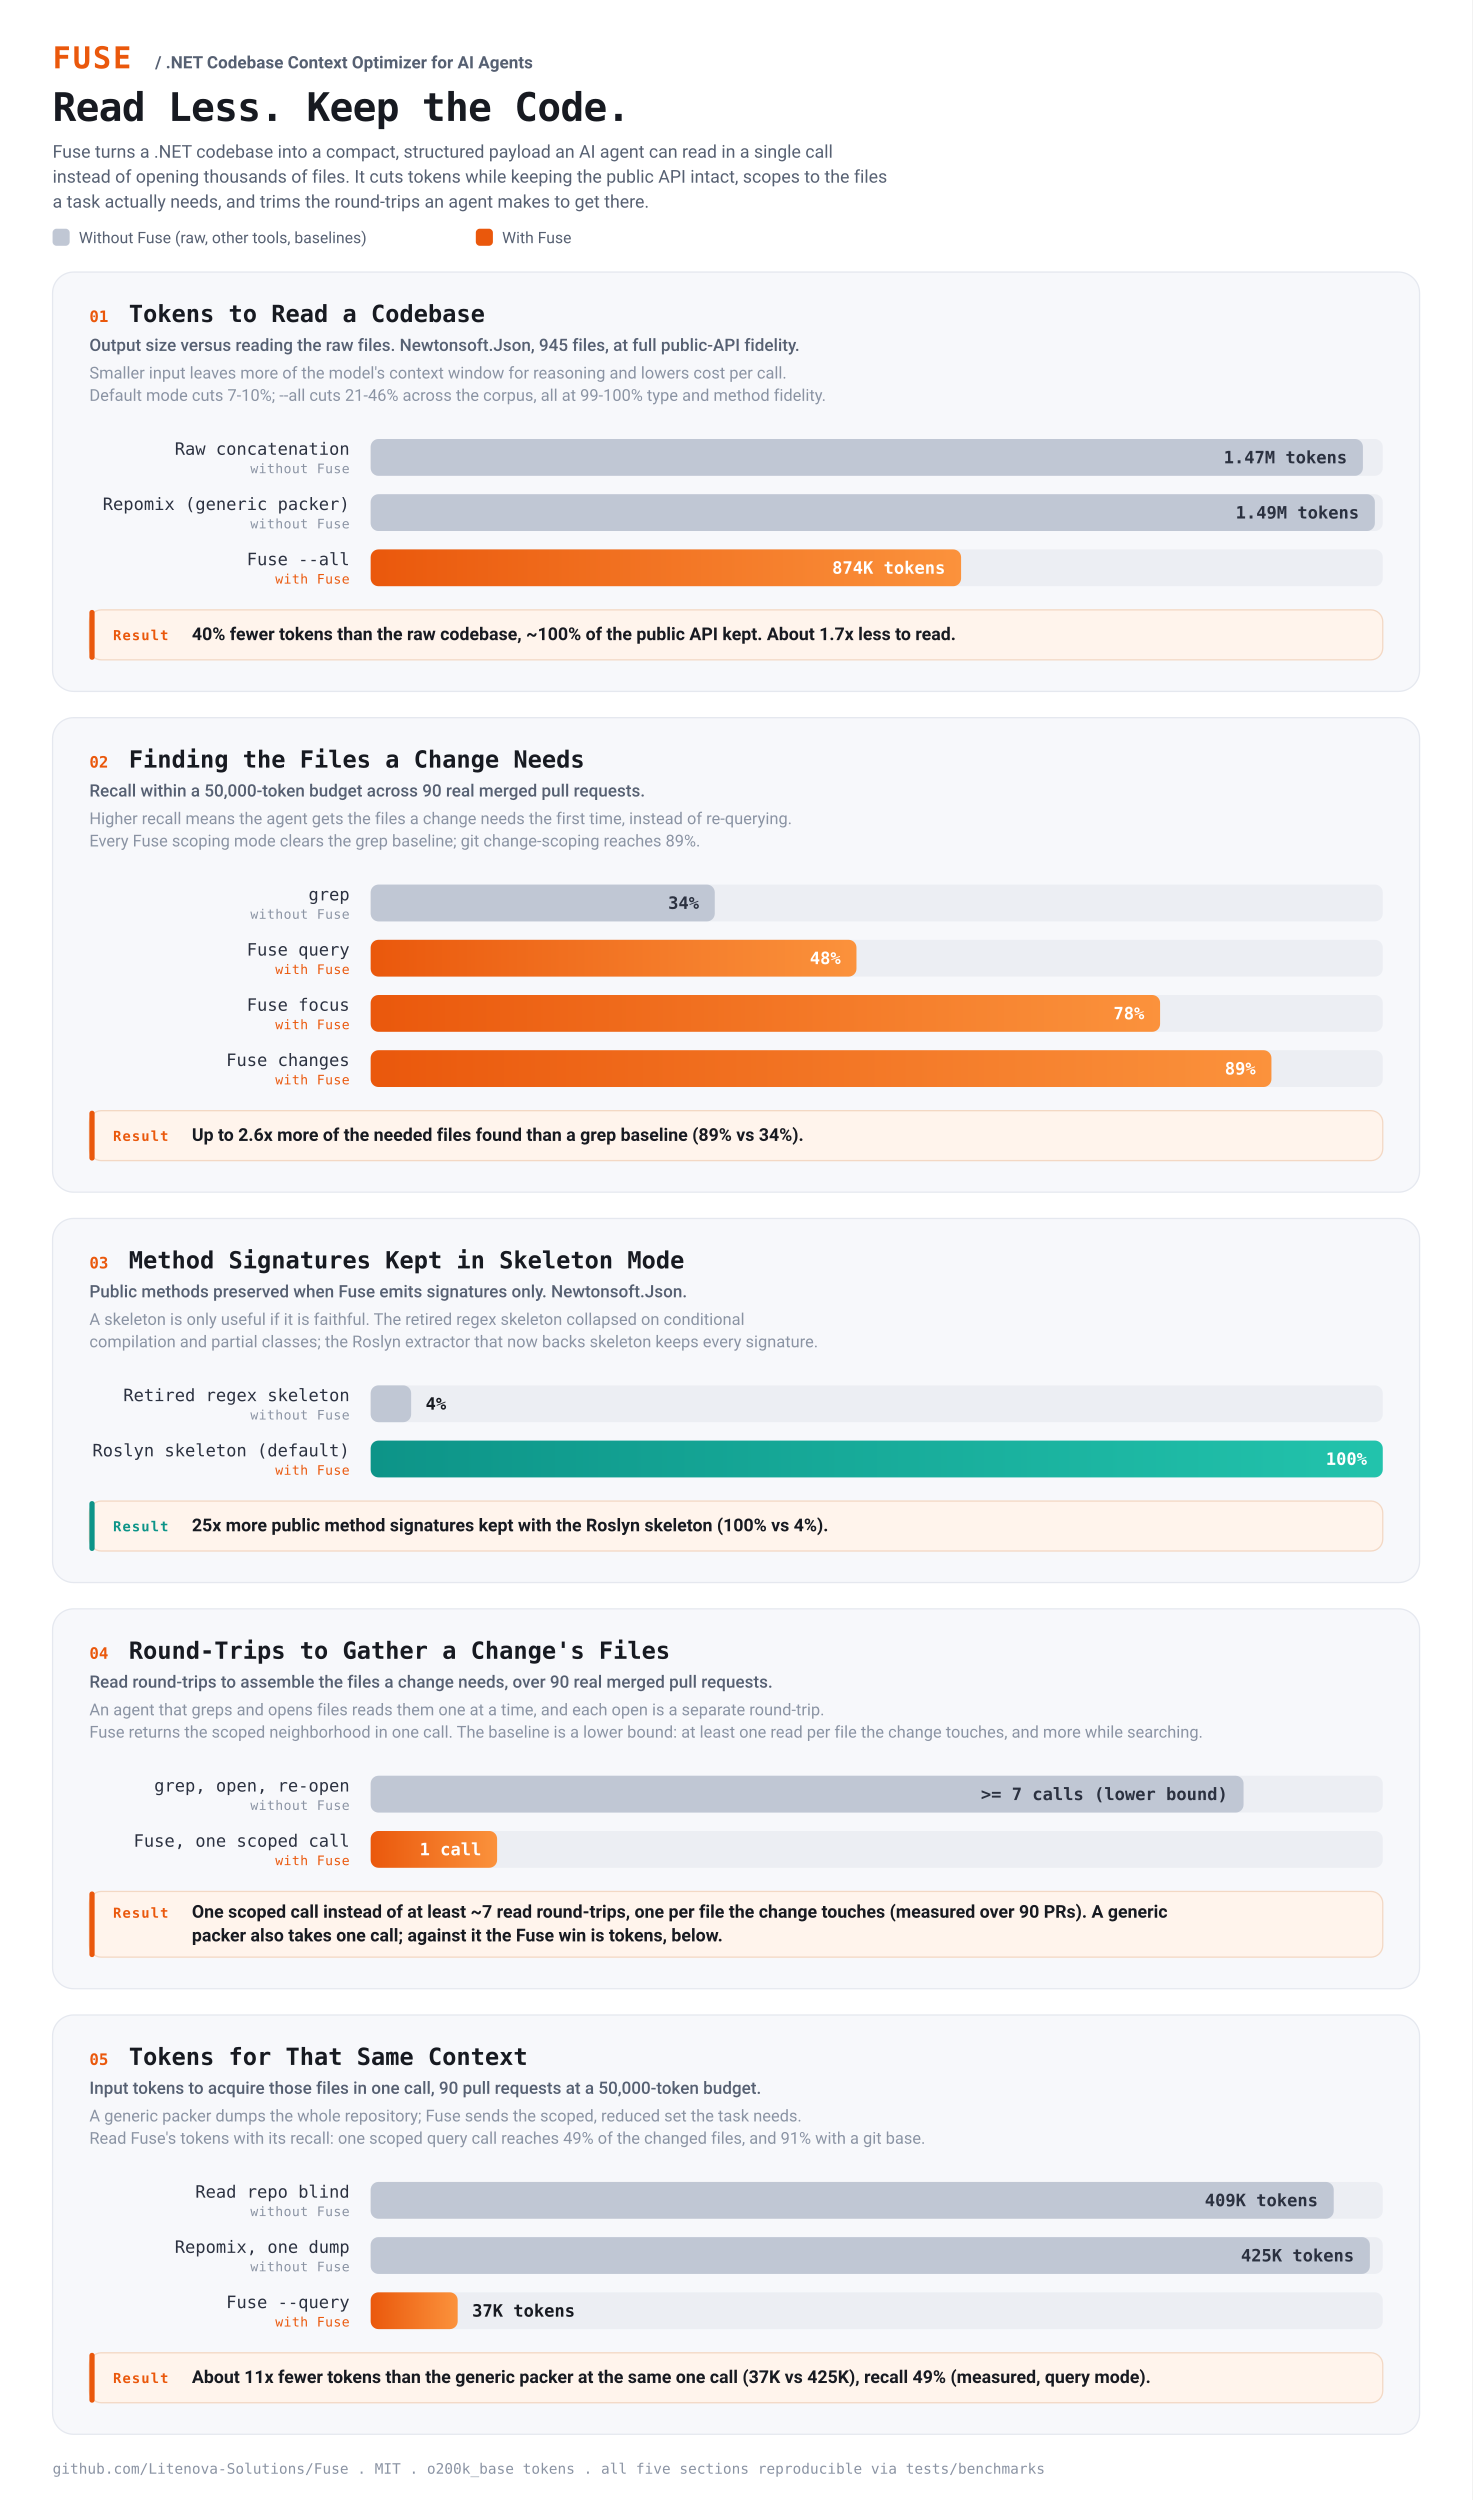
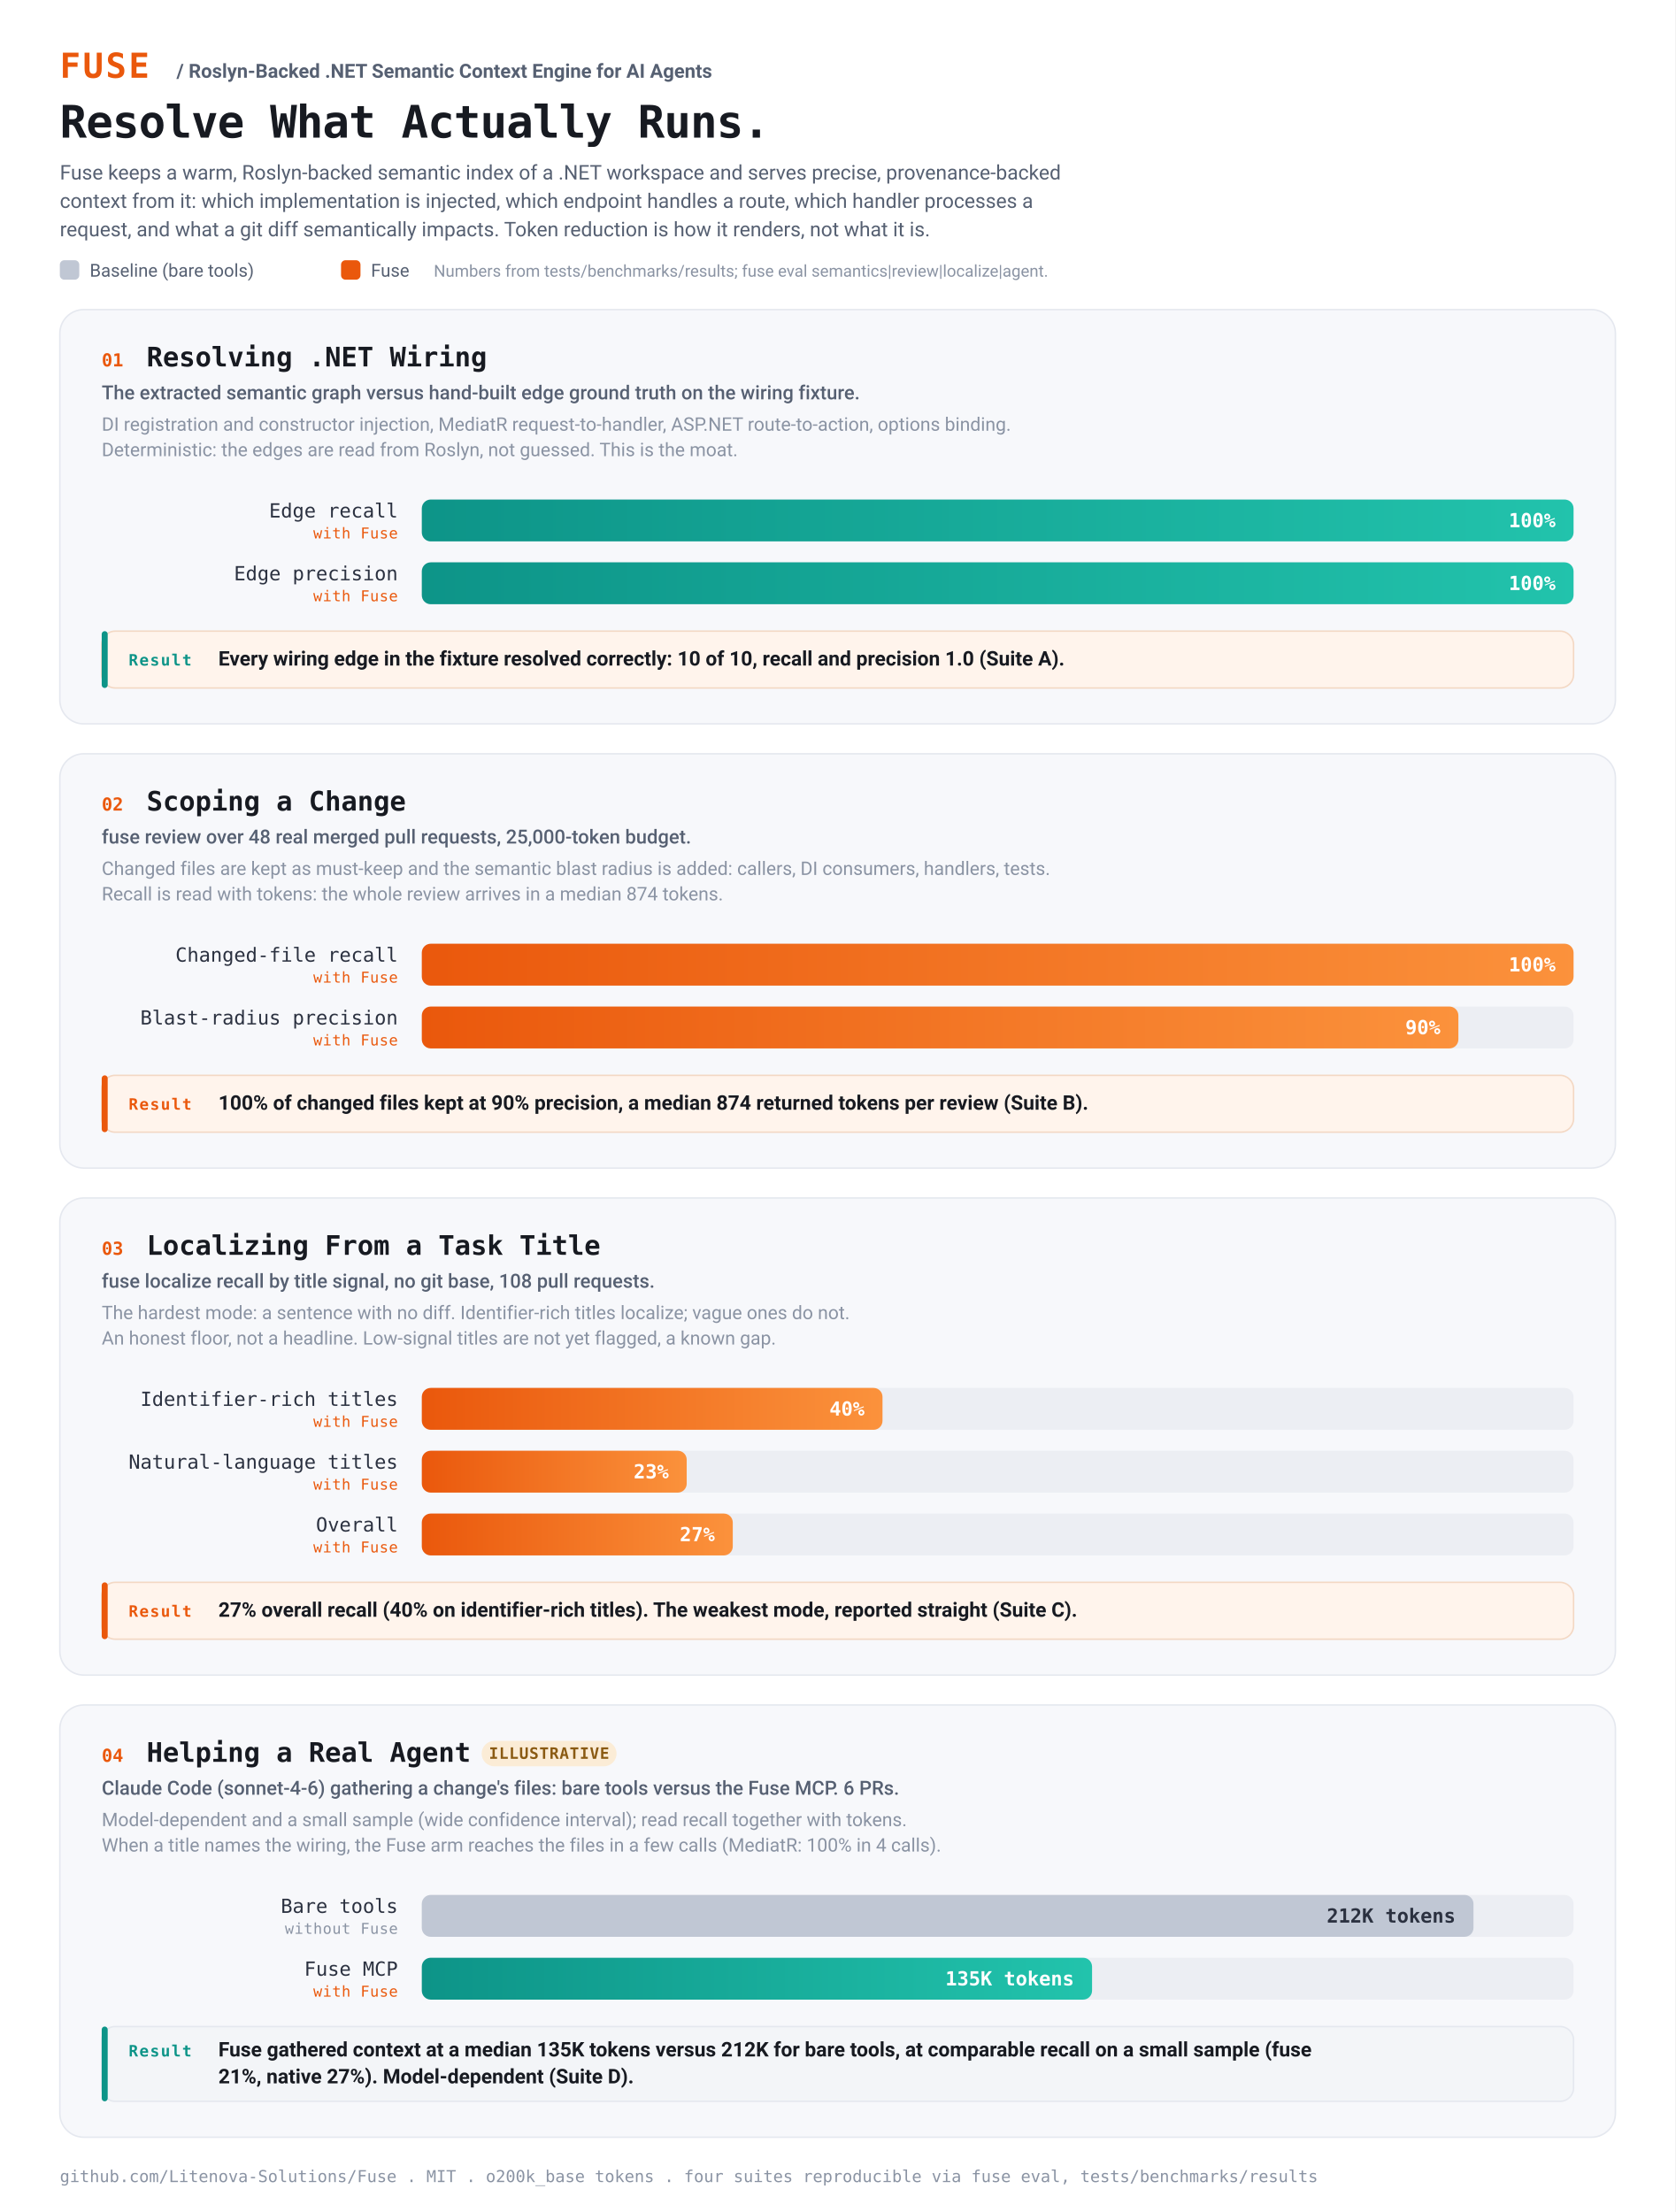
- <svg xmlns="http://www.w3.org/2000/svg" width="1120" height="1902" viewBox="0 0 1120 1902" font-family="system-ui,-apple-system,'Segoe UI',Roboto,sans-serif">
-   <rect x="0" y="0" width="1120" height="1902" fill="#ffffff" />
+ <svg xmlns="http://www.w3.org/2000/svg" width="1120" height="1479" viewBox="0 0 1120 1479" font-family="system-ui,-apple-system,'Segoe UI',Roboto,sans-serif">
+   <rect x="0" y="0" width="1120" height="1479" fill="#ffffff" />
  <text x="40.0" y="52.0" font-family="ui-monospace,'Cascadia Code','SF Mono','JetBrains Mono',Consolas,monospace" font-size="23" fill="#ea580c" text-anchor="start" font-weight="800" letter-spacing="1.5">FUSE</text>
-   <text x="118.0" y="52.0" font-family="system-ui,-apple-system,'Segoe UI',Roboto,sans-serif" font-size="13" fill="#566072" text-anchor="start" font-weight="600">/  .NET Codebase Context Optimizer for AI Agents</text>
-   <text x="40.0" y="92.0" font-family="ui-monospace,'Cascadia Code','SF Mono','JetBrains Mono',Consolas,monospace" font-size="30" fill="#171a21" text-anchor="start" font-weight="800" letter-spacing="-0.5">Read Less. Keep the Code.</text>
-   <text x="40.0" y="120.0" font-family="system-ui,-apple-system,'Segoe UI',Roboto,sans-serif" font-size="13.5" fill="#566072" text-anchor="start" font-weight="400">Fuse turns a .NET codebase into a compact, structured payload an AI agent can read in a single call</text>
-   <text x="40.0" y="139.0" font-family="system-ui,-apple-system,'Segoe UI',Roboto,sans-serif" font-size="13.5" fill="#566072" text-anchor="start" font-weight="400">instead of opening thousands of files. It cuts tokens while keeping the public API intact, scopes to the files</text>
-   <text x="40.0" y="158.0" font-family="system-ui,-apple-system,'Segoe UI',Roboto,sans-serif" font-size="13.5" fill="#566072" text-anchor="start" font-weight="400">a task actually needs, and trims the round-trips an agent makes to get there.</text>
+   <text x="118.0" y="52.0" font-family="system-ui,-apple-system,'Segoe UI',Roboto,sans-serif" font-size="13" fill="#566072" text-anchor="start" font-weight="600">/  Roslyn-Backed .NET Semantic Context Engine for AI Agents</text>
+   <text x="40.0" y="92.0" font-family="ui-monospace,'Cascadia Code','SF Mono','JetBrains Mono',Consolas,monospace" font-size="30" fill="#171a21" text-anchor="start" font-weight="800" letter-spacing="-0.5">Resolve What Actually Runs.</text>
+   <text x="40.0" y="120.0" font-family="system-ui,-apple-system,'Segoe UI',Roboto,sans-serif" font-size="13.5" fill="#566072" text-anchor="start" font-weight="400">Fuse keeps a warm, Roslyn-backed semantic index of a .NET workspace and serves precise, provenance-backed</text>
+   <text x="40.0" y="139.0" font-family="system-ui,-apple-system,'Segoe UI',Roboto,sans-serif" font-size="13.5" fill="#566072" text-anchor="start" font-weight="400">context from it: which implementation is injected, which endpoint handles a route, which handler processes a</text>
+   <text x="40.0" y="158.0" font-family="system-ui,-apple-system,'Segoe UI',Roboto,sans-serif" font-size="13.5" fill="#566072" text-anchor="start" font-weight="400">request, and what a git diff semantically impacts. Token reduction is how it renders, not what it is.</text>
  <rect x="40.0" y="174.0" width="13.0" height="13.0" rx="3" fill="#c0c7d4" />
-   <text x="60.0" y="185.0" font-family="system-ui,-apple-system,'Segoe UI',Roboto,sans-serif" font-size="12" fill="#566072" text-anchor="start" font-weight="400">Without Fuse (raw, other tools, baselines)</text>
-   <rect x="362.0" y="174.0" width="13.0" height="13.0" rx="3" fill="#ea580c" />
-   <text x="382.0" y="185.0" font-family="system-ui,-apple-system,'Segoe UI',Roboto,sans-serif" font-size="12" fill="#566072" text-anchor="start" font-weight="400">With Fuse</text>
-   <rect x="40.0" y="207.0" width="1040.0" height="319.0" rx="16" stroke="#e5e8ef" stroke-width="1" fill="#f7f8fb" />
+   <text x="60.0" y="185.0" font-family="system-ui,-apple-system,'Segoe UI',Roboto,sans-serif" font-size="12" fill="#566072" text-anchor="start" font-weight="400">Baseline (bare tools)</text>
+   <rect x="228.0" y="174.0" width="13.0" height="13.0" rx="3" fill="#ea580c" />
+   <text x="248.0" y="185.0" font-family="system-ui,-apple-system,'Segoe UI',Roboto,sans-serif" font-size="12" fill="#566072" text-anchor="start" font-weight="400">Fuse</text>
+   <text x="290.0" y="185.0" font-family="system-ui,-apple-system,'Segoe UI',Roboto,sans-serif" font-size="11" fill="#8a93a3" text-anchor="start" font-weight="400">Numbers from tests/benchmarks/results; fuse eval semantics|review|localize|agent.</text>
+   <rect x="40.0" y="207.0" width="1040.0" height="277.0" rx="16" stroke="#e5e8ef" stroke-width="1" fill="#f7f8fb" />
  <text x="68.0" y="245.0" font-family="ui-monospace,'Cascadia Code','SF Mono','JetBrains Mono',Consolas,monospace" font-size="12" fill="#ea580c" text-anchor="start" font-weight="700">01</text>
-   <text x="98.0" y="245.0" font-family="ui-monospace,'Cascadia Code','SF Mono','JetBrains Mono',Consolas,monospace" font-size="18" fill="#171a21" text-anchor="start" font-weight="700">Tokens to Read a Codebase</text>
-   <text x="68.0" y="267.0" font-family="system-ui,-apple-system,'Segoe UI',Roboto,sans-serif" font-size="13" fill="#566072" text-anchor="start" font-weight="500">Output size versus reading the raw files. Newtonsoft.Json, 945 files, at full public-API fidelity.</text>
-   <text x="68.0" y="288.0" font-family="system-ui,-apple-system,'Segoe UI',Roboto,sans-serif" font-size="12.5" fill="#8a93a3" text-anchor="start" font-weight="400">Smaller input leaves more of the model's context window for reasoning and lowers cost per call.</text>
-   <text x="68.0" y="305.0" font-family="system-ui,-apple-system,'Segoe UI',Roboto,sans-serif" font-size="12.5" fill="#8a93a3" text-anchor="start" font-weight="400">Default mode cuts 7-10%; --all cuts 21-46% across the corpus, all at 99-100% type and method fidelity.</text>
-   <text x="266.0" y="346.0" font-family="ui-monospace,'Cascadia Code','SF Mono','JetBrains Mono',Consolas,monospace" font-size="13" fill="#2b3140" text-anchor="end" font-weight="500">Raw concatenation</text>
-   <text x="266.0" y="360.0" font-family="ui-monospace,'Cascadia Code','SF Mono','JetBrains Mono',Consolas,monospace" font-size="10" fill="#8a93a3" text-anchor="end" font-weight="400" letter-spacing="0.03em">without Fuse</text>
+   <text x="98.0" y="245.0" font-family="ui-monospace,'Cascadia Code','SF Mono','JetBrains Mono',Consolas,monospace" font-size="18" fill="#171a21" text-anchor="start" font-weight="700">Resolving .NET Wiring</text>
+   <text x="68.0" y="267.0" font-family="system-ui,-apple-system,'Segoe UI',Roboto,sans-serif" font-size="13" fill="#566072" text-anchor="start" font-weight="500">The extracted semantic graph versus hand-built edge ground truth on the wiring fixture.</text>
+   <text x="68.0" y="288.0" font-family="system-ui,-apple-system,'Segoe UI',Roboto,sans-serif" font-size="12.5" fill="#8a93a3" text-anchor="start" font-weight="400">DI registration and constructor injection, MediatR request-to-handler, ASP.NET route-to-action, options binding.</text>
+   <text x="68.0" y="305.0" font-family="system-ui,-apple-system,'Segoe UI',Roboto,sans-serif" font-size="12.5" fill="#8a93a3" text-anchor="start" font-weight="400">Deterministic: the edges are read from Roslyn, not guessed. This is the moat.</text>
+   <text x="266.0" y="346.0" font-family="ui-monospace,'Cascadia Code','SF Mono','JetBrains Mono',Consolas,monospace" font-size="13" fill="#2b3140" text-anchor="end" font-weight="500">Edge recall</text>
+   <text x="266.0" y="360.0" font-family="ui-monospace,'Cascadia Code','SF Mono','JetBrains Mono',Consolas,monospace" font-size="10" fill="#ea580c" text-anchor="end" font-weight="400" letter-spacing="0.03em">with Fuse</text>
  <rect x="282.0" y="334.0" width="770.0" height="28.0" rx="6" fill="#eceef3" />
-   <rect x="282.0" y="334.0" width="754.9" height="28.0" rx="6" fill="#c0c7d4" />
-   <text x="1024.9" y="352.5" font-family="ui-monospace,'Cascadia Code','SF Mono','JetBrains Mono',Consolas,monospace" font-size="13" fill="#2b3140" text-anchor="end" font-weight="700">1.47M tokens</text>
-   <text x="266.0" y="388.0" font-family="ui-monospace,'Cascadia Code','SF Mono','JetBrains Mono',Consolas,monospace" font-size="13" fill="#2b3140" text-anchor="end" font-weight="500">Repomix (generic packer)</text>
-   <text x="266.0" y="402.0" font-family="ui-monospace,'Cascadia Code','SF Mono','JetBrains Mono',Consolas,monospace" font-size="10" fill="#8a93a3" text-anchor="end" font-weight="400" letter-spacing="0.03em">without Fuse</text>
+   <linearGradient id="g1" x1="0" y1="0" x2="1" y2="0">
+     <stop offset="0" stop-color="#0d9488" />
+     <stop offset="1" stop-color="#22c3ac" />
+   </linearGradient>
+   <rect x="282.0" y="334.0" width="770.0" height="28.0" rx="6" fill="url(#g1)" />
+   <text x="1040.0" y="352.5" font-family="ui-monospace,'Cascadia Code','SF Mono','JetBrains Mono',Consolas,monospace" font-size="13" fill="#ffffff" text-anchor="end" font-weight="700">100%</text>
+   <text x="266.0" y="388.0" font-family="ui-monospace,'Cascadia Code','SF Mono','JetBrains Mono',Consolas,monospace" font-size="13" fill="#2b3140" text-anchor="end" font-weight="500">Edge precision</text>
+   <text x="266.0" y="402.0" font-family="ui-monospace,'Cascadia Code','SF Mono','JetBrains Mono',Consolas,monospace" font-size="10" fill="#ea580c" text-anchor="end" font-weight="400" letter-spacing="0.03em">with Fuse</text>
  <rect x="282.0" y="376.0" width="770.0" height="28.0" rx="6" fill="#eceef3" />
-   <rect x="282.0" y="376.0" width="764.0" height="28.0" rx="6" fill="#c0c7d4" />
-   <text x="1034.0" y="394.5" font-family="ui-monospace,'Cascadia Code','SF Mono','JetBrains Mono',Consolas,monospace" font-size="13" fill="#2b3140" text-anchor="end" font-weight="700">1.49M tokens</text>
-   <text x="266.0" y="430.0" font-family="ui-monospace,'Cascadia Code','SF Mono','JetBrains Mono',Consolas,monospace" font-size="13" fill="#2b3140" text-anchor="end" font-weight="500">Fuse --all</text>
-   <text x="266.0" y="444.0" font-family="ui-monospace,'Cascadia Code','SF Mono','JetBrains Mono',Consolas,monospace" font-size="10" fill="#ea580c" text-anchor="end" font-weight="400" letter-spacing="0.03em">with Fuse</text>
-   <rect x="282.0" y="418.0" width="770.0" height="28.0" rx="6" fill="#eceef3" />
-   <linearGradient id="g1" x1="0" y1="0" x2="1" y2="0">
-     <stop offset="0" stop-color="#ea580c" />
-     <stop offset="1" stop-color="#fb923c" />
+   <linearGradient id="g2" x1="0" y1="0" x2="1" y2="0">
+     <stop offset="0" stop-color="#0d9488" />
+     <stop offset="1" stop-color="#22c3ac" />
  </linearGradient>
-   <rect x="282.0" y="418.0" width="449.2" height="28.0" rx="6" fill="url(#g1)" />
-   <text x="719.2" y="436.5" font-family="ui-monospace,'Cascadia Code','SF Mono','JetBrains Mono',Consolas,monospace" font-size="13" fill="#ffffff" text-anchor="end" font-weight="700">874K tokens</text>
-   <rect x="68.0" y="464.0" width="984.0" height="38.0" rx="9" stroke="#f3d8c4" stroke-width="1" fill="#fff4ec" />
-   <rect x="68.0" y="464.0" width="4.0" height="38.0" rx="2" fill="#ea580c" />
-   <text x="86.0" y="487.0" font-family="ui-monospace,'Cascadia Code','SF Mono','JetBrains Mono',Consolas,monospace" font-size="10.5" fill="#ea580c" text-anchor="start" font-weight="700" letter-spacing="0.08em">Result</text>
-   <text x="146.0" y="487.0" font-family="system-ui,-apple-system,'Segoe UI',Roboto,sans-serif" font-size="13.5" fill="#171a21" text-anchor="start" font-weight="600">40% fewer tokens than the raw codebase, ~100% of the public API kept. About 1.7x less to read.</text>
-   <rect x="40.0" y="546.0" width="1040.0" height="361.0" rx="16" stroke="#e5e8ef" stroke-width="1" fill="#f7f8fb" />
-   <text x="68.0" y="584.0" font-family="ui-monospace,'Cascadia Code','SF Mono','JetBrains Mono',Consolas,monospace" font-size="12" fill="#ea580c" text-anchor="start" font-weight="700">02</text>
-   <text x="98.0" y="584.0" font-family="ui-monospace,'Cascadia Code','SF Mono','JetBrains Mono',Consolas,monospace" font-size="18" fill="#171a21" text-anchor="start" font-weight="700">Finding the Files a Change Needs</text>
-   <text x="68.0" y="606.0" font-family="system-ui,-apple-system,'Segoe UI',Roboto,sans-serif" font-size="13" fill="#566072" text-anchor="start" font-weight="500">Recall within a 50,000-token budget across 90 real merged pull requests.</text>
-   <text x="68.0" y="627.0" font-family="system-ui,-apple-system,'Segoe UI',Roboto,sans-serif" font-size="12.5" fill="#8a93a3" text-anchor="start" font-weight="400">Higher recall means the agent gets the files a change needs the first time, instead of re-querying.</text>
-   <text x="68.0" y="644.0" font-family="system-ui,-apple-system,'Segoe UI',Roboto,sans-serif" font-size="12.5" fill="#8a93a3" text-anchor="start" font-weight="400">Every Fuse scoping mode clears the grep baseline; git change-scoping reaches 89%.</text>
-   <text x="266.0" y="685.0" font-family="ui-monospace,'Cascadia Code','SF Mono','JetBrains Mono',Consolas,monospace" font-size="13" fill="#2b3140" text-anchor="end" font-weight="500">grep</text>
-   <text x="266.0" y="699.0" font-family="ui-monospace,'Cascadia Code','SF Mono','JetBrains Mono',Consolas,monospace" font-size="10" fill="#8a93a3" text-anchor="end" font-weight="400" letter-spacing="0.03em">without Fuse</text>
-   <rect x="282.0" y="673.0" width="770.0" height="28.0" rx="6" fill="#eceef3" />
-   <rect x="282.0" y="673.0" width="261.8" height="28.0" rx="6" fill="#c0c7d4" />
-   <text x="531.8" y="691.5" font-family="ui-monospace,'Cascadia Code','SF Mono','JetBrains Mono',Consolas,monospace" font-size="13" fill="#2b3140" text-anchor="end" font-weight="700">34%</text>
-   <text x="266.0" y="727.0" font-family="ui-monospace,'Cascadia Code','SF Mono','JetBrains Mono',Consolas,monospace" font-size="13" fill="#2b3140" text-anchor="end" font-weight="500">Fuse query</text>
-   <text x="266.0" y="741.0" font-family="ui-monospace,'Cascadia Code','SF Mono','JetBrains Mono',Consolas,monospace" font-size="10" fill="#ea580c" text-anchor="end" font-weight="400" letter-spacing="0.03em">with Fuse</text>
-   <rect x="282.0" y="715.0" width="770.0" height="28.0" rx="6" fill="#eceef3" />
-   <linearGradient id="g2" x1="0" y1="0" x2="1" y2="0">
-     <stop offset="0" stop-color="#ea580c" />
-     <stop offset="1" stop-color="#fb923c" />
-   </linearGradient>
-   <rect x="282.0" y="715.0" width="369.6" height="28.0" rx="6" fill="url(#g2)" />
-   <text x="639.6" y="733.5" font-family="ui-monospace,'Cascadia Code','SF Mono','JetBrains Mono',Consolas,monospace" font-size="13" fill="#ffffff" text-anchor="end" font-weight="700">48%</text>
-   <text x="266.0" y="769.0" font-family="ui-monospace,'Cascadia Code','SF Mono','JetBrains Mono',Consolas,monospace" font-size="13" fill="#2b3140" text-anchor="end" font-weight="500">Fuse focus</text>
-   <text x="266.0" y="783.0" font-family="ui-monospace,'Cascadia Code','SF Mono','JetBrains Mono',Consolas,monospace" font-size="10" fill="#ea580c" text-anchor="end" font-weight="400" letter-spacing="0.03em">with Fuse</text>
-   <rect x="282.0" y="757.0" width="770.0" height="28.0" rx="6" fill="#eceef3" />
+   <rect x="282.0" y="376.0" width="770.0" height="28.0" rx="6" fill="url(#g2)" />
+   <text x="1040.0" y="394.5" font-family="ui-monospace,'Cascadia Code','SF Mono','JetBrains Mono',Consolas,monospace" font-size="13" fill="#ffffff" text-anchor="end" font-weight="700">100%</text>
+   <rect x="68.0" y="422.0" width="984.0" height="38.0" rx="9" stroke="#f3d8c4" stroke-width="1" fill="#fff4ec" />
+   <rect x="68.0" y="422.0" width="4.0" height="38.0" rx="2" fill="#0d9488" />
+   <text x="86.0" y="445.0" font-family="ui-monospace,'Cascadia Code','SF Mono','JetBrains Mono',Consolas,monospace" font-size="10.5" fill="#0d9488" text-anchor="start" font-weight="700" letter-spacing="0.08em">Result</text>
+   <text x="146.0" y="445.0" font-family="system-ui,-apple-system,'Segoe UI',Roboto,sans-serif" font-size="13.5" fill="#171a21" text-anchor="start" font-weight="600">Every wiring edge in the fixture resolved correctly: 10 of 10, recall and precision 1.0 (Suite A).</text>
+   <rect x="40.0" y="504.0" width="1040.0" height="277.0" rx="16" stroke="#e5e8ef" stroke-width="1" fill="#f7f8fb" />
+   <text x="68.0" y="542.0" font-family="ui-monospace,'Cascadia Code','SF Mono','JetBrains Mono',Consolas,monospace" font-size="12" fill="#ea580c" text-anchor="start" font-weight="700">02</text>
+   <text x="98.0" y="542.0" font-family="ui-monospace,'Cascadia Code','SF Mono','JetBrains Mono',Consolas,monospace" font-size="18" fill="#171a21" text-anchor="start" font-weight="700">Scoping a Change</text>
+   <text x="68.0" y="564.0" font-family="system-ui,-apple-system,'Segoe UI',Roboto,sans-serif" font-size="13" fill="#566072" text-anchor="start" font-weight="500">fuse review over 48 real merged pull requests, 25,000-token budget.</text>
+   <text x="68.0" y="585.0" font-family="system-ui,-apple-system,'Segoe UI',Roboto,sans-serif" font-size="12.5" fill="#8a93a3" text-anchor="start" font-weight="400">Changed files are kept as must-keep and the semantic blast radius is added: callers, DI consumers, handlers, tests.</text>
+   <text x="68.0" y="602.0" font-family="system-ui,-apple-system,'Segoe UI',Roboto,sans-serif" font-size="12.5" fill="#8a93a3" text-anchor="start" font-weight="400">Recall is read with tokens: the whole review arrives in a median 874 tokens.</text>
+   <text x="266.0" y="643.0" font-family="ui-monospace,'Cascadia Code','SF Mono','JetBrains Mono',Consolas,monospace" font-size="13" fill="#2b3140" text-anchor="end" font-weight="500">Changed-file recall</text>
+   <text x="266.0" y="657.0" font-family="ui-monospace,'Cascadia Code','SF Mono','JetBrains Mono',Consolas,monospace" font-size="10" fill="#ea580c" text-anchor="end" font-weight="400" letter-spacing="0.03em">with Fuse</text>
+   <rect x="282.0" y="631.0" width="770.0" height="28.0" rx="6" fill="#eceef3" />
  <linearGradient id="g3" x1="0" y1="0" x2="1" y2="0">
    <stop offset="0" stop-color="#ea580c" />
    <stop offset="1" stop-color="#fb923c" />
  </linearGradient>
-   <rect x="282.0" y="757.0" width="600.6" height="28.0" rx="6" fill="url(#g3)" />
-   <text x="870.6" y="775.5" font-family="ui-monospace,'Cascadia Code','SF Mono','JetBrains Mono',Consolas,monospace" font-size="13" fill="#ffffff" text-anchor="end" font-weight="700">78%</text>
-   <text x="266.0" y="811.0" font-family="ui-monospace,'Cascadia Code','SF Mono','JetBrains Mono',Consolas,monospace" font-size="13" fill="#2b3140" text-anchor="end" font-weight="500">Fuse changes</text>
-   <text x="266.0" y="825.0" font-family="ui-monospace,'Cascadia Code','SF Mono','JetBrains Mono',Consolas,monospace" font-size="10" fill="#ea580c" text-anchor="end" font-weight="400" letter-spacing="0.03em">with Fuse</text>
-   <rect x="282.0" y="799.0" width="770.0" height="28.0" rx="6" fill="#eceef3" />
+   <rect x="282.0" y="631.0" width="770.0" height="28.0" rx="6" fill="url(#g3)" />
+   <text x="1040.0" y="649.5" font-family="ui-monospace,'Cascadia Code','SF Mono','JetBrains Mono',Consolas,monospace" font-size="13" fill="#ffffff" text-anchor="end" font-weight="700">100%</text>
+   <text x="266.0" y="685.0" font-family="ui-monospace,'Cascadia Code','SF Mono','JetBrains Mono',Consolas,monospace" font-size="13" fill="#2b3140" text-anchor="end" font-weight="500">Blast-radius precision</text>
+   <text x="266.0" y="699.0" font-family="ui-monospace,'Cascadia Code','SF Mono','JetBrains Mono',Consolas,monospace" font-size="10" fill="#ea580c" text-anchor="end" font-weight="400" letter-spacing="0.03em">with Fuse</text>
+   <rect x="282.0" y="673.0" width="770.0" height="28.0" rx="6" fill="#eceef3" />
  <linearGradient id="g4" x1="0" y1="0" x2="1" y2="0">
    <stop offset="0" stop-color="#ea580c" />
    <stop offset="1" stop-color="#fb923c" />
  </linearGradient>
-   <rect x="282.0" y="799.0" width="685.3" height="28.0" rx="6" fill="url(#g4)" />
-   <text x="955.3" y="817.5" font-family="ui-monospace,'Cascadia Code','SF Mono','JetBrains Mono',Consolas,monospace" font-size="13" fill="#ffffff" text-anchor="end" font-weight="700">89%</text>
-   <rect x="68.0" y="845.0" width="984.0" height="38.0" rx="9" stroke="#f3d8c4" stroke-width="1" fill="#fff4ec" />
-   <rect x="68.0" y="845.0" width="4.0" height="38.0" rx="2" fill="#ea580c" />
-   <text x="86.0" y="868.0" font-family="ui-monospace,'Cascadia Code','SF Mono','JetBrains Mono',Consolas,monospace" font-size="10.5" fill="#ea580c" text-anchor="start" font-weight="700" letter-spacing="0.08em">Result</text>
-   <text x="146.0" y="868.0" font-family="system-ui,-apple-system,'Segoe UI',Roboto,sans-serif" font-size="13.5" fill="#171a21" text-anchor="start" font-weight="600">Up to 2.6x more of the needed files found than a grep baseline (89% vs 34%).</text>
-   <rect x="40.0" y="927.0" width="1040.0" height="277.0" rx="16" stroke="#e5e8ef" stroke-width="1" fill="#f7f8fb" />
-   <text x="68.0" y="965.0" font-family="ui-monospace,'Cascadia Code','SF Mono','JetBrains Mono',Consolas,monospace" font-size="12" fill="#ea580c" text-anchor="start" font-weight="700">03</text>
-   <text x="98.0" y="965.0" font-family="ui-monospace,'Cascadia Code','SF Mono','JetBrains Mono',Consolas,monospace" font-size="18" fill="#171a21" text-anchor="start" font-weight="700">Method Signatures Kept in Skeleton Mode</text>
-   <text x="68.0" y="987.0" font-family="system-ui,-apple-system,'Segoe UI',Roboto,sans-serif" font-size="13" fill="#566072" text-anchor="start" font-weight="500">Public methods preserved when Fuse emits signatures only. Newtonsoft.Json.</text>
-   <text x="68.0" y="1008.0" font-family="system-ui,-apple-system,'Segoe UI',Roboto,sans-serif" font-size="12.5" fill="#8a93a3" text-anchor="start" font-weight="400">A skeleton is only useful if it is faithful. The retired regex skeleton collapsed on conditional</text>
-   <text x="68.0" y="1025.0" font-family="system-ui,-apple-system,'Segoe UI',Roboto,sans-serif" font-size="12.5" fill="#8a93a3" text-anchor="start" font-weight="400">compilation and partial classes; the Roslyn extractor that now backs skeleton keeps every signature.</text>
-   <text x="266.0" y="1066.0" font-family="ui-monospace,'Cascadia Code','SF Mono','JetBrains Mono',Consolas,monospace" font-size="13" fill="#2b3140" text-anchor="end" font-weight="500">Retired regex skeleton</text>
-   <text x="266.0" y="1080.0" font-family="ui-monospace,'Cascadia Code','SF Mono','JetBrains Mono',Consolas,monospace" font-size="10" fill="#8a93a3" text-anchor="end" font-weight="400" letter-spacing="0.03em">without Fuse</text>
-   <rect x="282.0" y="1054.0" width="770.0" height="28.0" rx="6" fill="#eceef3" />
-   <rect x="282.0" y="1054.0" width="30.8" height="28.0" rx="6" fill="#c0c7d4" />
-   <text x="323.8" y="1072.5" font-family="ui-monospace,'Cascadia Code','SF Mono','JetBrains Mono',Consolas,monospace" font-size="13" fill="#171a21" text-anchor="start" font-weight="700">4%</text>
-   <text x="266.0" y="1108.0" font-family="ui-monospace,'Cascadia Code','SF Mono','JetBrains Mono',Consolas,monospace" font-size="13" fill="#2b3140" text-anchor="end" font-weight="500">Roslyn skeleton (default)</text>
-   <text x="266.0" y="1122.0" font-family="ui-monospace,'Cascadia Code','SF Mono','JetBrains Mono',Consolas,monospace" font-size="10" fill="#ea580c" text-anchor="end" font-weight="400" letter-spacing="0.03em">with Fuse</text>
-   <rect x="282.0" y="1096.0" width="770.0" height="28.0" rx="6" fill="#eceef3" />
+   <rect x="282.0" y="673.0" width="693.0" height="28.0" rx="6" fill="url(#g4)" />
+   <text x="963.0" y="691.5" font-family="ui-monospace,'Cascadia Code','SF Mono','JetBrains Mono',Consolas,monospace" font-size="13" fill="#ffffff" text-anchor="end" font-weight="700">90%</text>
+   <rect x="68.0" y="719.0" width="984.0" height="38.0" rx="9" stroke="#f3d8c4" stroke-width="1" fill="#fff4ec" />
+   <rect x="68.0" y="719.0" width="4.0" height="38.0" rx="2" fill="#ea580c" />
+   <text x="86.0" y="742.0" font-family="ui-monospace,'Cascadia Code','SF Mono','JetBrains Mono',Consolas,monospace" font-size="10.5" fill="#ea580c" text-anchor="start" font-weight="700" letter-spacing="0.08em">Result</text>
+   <text x="146.0" y="742.0" font-family="system-ui,-apple-system,'Segoe UI',Roboto,sans-serif" font-size="13.5" fill="#171a21" text-anchor="start" font-weight="600">100% of changed files kept at 90% precision, a median 874 returned tokens per review (Suite B).</text>
+   <rect x="40.0" y="801.0" width="1040.0" height="319.0" rx="16" stroke="#e5e8ef" stroke-width="1" fill="#f7f8fb" />
+   <text x="68.0" y="839.0" font-family="ui-monospace,'Cascadia Code','SF Mono','JetBrains Mono',Consolas,monospace" font-size="12" fill="#ea580c" text-anchor="start" font-weight="700">03</text>
+   <text x="98.0" y="839.0" font-family="ui-monospace,'Cascadia Code','SF Mono','JetBrains Mono',Consolas,monospace" font-size="18" fill="#171a21" text-anchor="start" font-weight="700">Localizing From a Task Title</text>
+   <text x="68.0" y="861.0" font-family="system-ui,-apple-system,'Segoe UI',Roboto,sans-serif" font-size="13" fill="#566072" text-anchor="start" font-weight="500">fuse localize recall by title signal, no git base, 108 pull requests.</text>
+   <text x="68.0" y="882.0" font-family="system-ui,-apple-system,'Segoe UI',Roboto,sans-serif" font-size="12.5" fill="#8a93a3" text-anchor="start" font-weight="400">The hardest mode: a sentence with no diff. Identifier-rich titles localize; vague ones do not.</text>
+   <text x="68.0" y="899.0" font-family="system-ui,-apple-system,'Segoe UI',Roboto,sans-serif" font-size="12.5" fill="#8a93a3" text-anchor="start" font-weight="400">An honest floor, not a headline. Low-signal titles are not yet flagged, a known gap.</text>
+   <text x="266.0" y="940.0" font-family="ui-monospace,'Cascadia Code','SF Mono','JetBrains Mono',Consolas,monospace" font-size="13" fill="#2b3140" text-anchor="end" font-weight="500">Identifier-rich titles</text>
+   <text x="266.0" y="954.0" font-family="ui-monospace,'Cascadia Code','SF Mono','JetBrains Mono',Consolas,monospace" font-size="10" fill="#ea580c" text-anchor="end" font-weight="400" letter-spacing="0.03em">with Fuse</text>
+   <rect x="282.0" y="928.0" width="770.0" height="28.0" rx="6" fill="#eceef3" />
  <linearGradient id="g5" x1="0" y1="0" x2="1" y2="0">
-     <stop offset="0" stop-color="#0d9488" />
-     <stop offset="1" stop-color="#22c3ac" />
+     <stop offset="0" stop-color="#ea580c" />
+     <stop offset="1" stop-color="#fb923c" />
  </linearGradient>
-   <rect x="282.0" y="1096.0" width="770.0" height="28.0" rx="6" fill="url(#g5)" />
-   <text x="1040.0" y="1114.5" font-family="ui-monospace,'Cascadia Code','SF Mono','JetBrains Mono',Consolas,monospace" font-size="13" fill="#ffffff" text-anchor="end" font-weight="700">100%</text>
-   <rect x="68.0" y="1142.0" width="984.0" height="38.0" rx="9" stroke="#f3d8c4" stroke-width="1" fill="#fff4ec" />
-   <rect x="68.0" y="1142.0" width="4.0" height="38.0" rx="2" fill="#0d9488" />
-   <text x="86.0" y="1165.0" font-family="ui-monospace,'Cascadia Code','SF Mono','JetBrains Mono',Consolas,monospace" font-size="10.5" fill="#0d9488" text-anchor="start" font-weight="700" letter-spacing="0.08em">Result</text>
-   <text x="146.0" y="1165.0" font-family="system-ui,-apple-system,'Segoe UI',Roboto,sans-serif" font-size="13.5" fill="#171a21" text-anchor="start" font-weight="600">25x more public method signatures kept with the Roslyn skeleton (100% vs 4%).</text>
-   <rect x="40.0" y="1224.0" width="1040.0" height="289.0" rx="16" stroke="#e5e8ef" stroke-width="1" fill="#f7f8fb" />
-   <text x="68.0" y="1262.0" font-family="ui-monospace,'Cascadia Code','SF Mono','JetBrains Mono',Consolas,monospace" font-size="12" fill="#ea580c" text-anchor="start" font-weight="700">04</text>
-   <text x="98.0" y="1262.0" font-family="ui-monospace,'Cascadia Code','SF Mono','JetBrains Mono',Consolas,monospace" font-size="18" fill="#171a21" text-anchor="start" font-weight="700">Round-Trips to Gather a Change's Files</text>
-   <text x="68.0" y="1284.0" font-family="system-ui,-apple-system,'Segoe UI',Roboto,sans-serif" font-size="13" fill="#566072" text-anchor="start" font-weight="500">Read round-trips to assemble the files a change needs, over 90 real merged pull requests.</text>
-   <text x="68.0" y="1305.0" font-family="system-ui,-apple-system,'Segoe UI',Roboto,sans-serif" font-size="12.5" fill="#8a93a3" text-anchor="start" font-weight="400">An agent that greps and opens files reads them one at a time, and each open is a separate round-trip.</text>
-   <text x="68.0" y="1322.0" font-family="system-ui,-apple-system,'Segoe UI',Roboto,sans-serif" font-size="12.5" fill="#8a93a3" text-anchor="start" font-weight="400">Fuse returns the scoped neighborhood in one call. The baseline is a lower bound: at least one read per file the change touches, and more while searching.</text>
-   <text x="266.0" y="1363.0" font-family="ui-monospace,'Cascadia Code','SF Mono','JetBrains Mono',Consolas,monospace" font-size="13" fill="#2b3140" text-anchor="end" font-weight="500">grep, open, re-open</text>
-   <text x="266.0" y="1377.0" font-family="ui-monospace,'Cascadia Code','SF Mono','JetBrains Mono',Consolas,monospace" font-size="10" fill="#8a93a3" text-anchor="end" font-weight="400" letter-spacing="0.03em">without Fuse</text>
-   <rect x="282.0" y="1351.0" width="770.0" height="28.0" rx="6" fill="#eceef3" />
-   <rect x="282.0" y="1351.0" width="664.1" height="28.0" rx="6" fill="#c0c7d4" />
-   <text x="934.1" y="1369.5" font-family="ui-monospace,'Cascadia Code','SF Mono','JetBrains Mono',Consolas,monospace" font-size="13" fill="#2b3140" text-anchor="end" font-weight="700">&gt;= 7 calls (lower bound)</text>
-   <text x="266.0" y="1405.0" font-family="ui-monospace,'Cascadia Code','SF Mono','JetBrains Mono',Consolas,monospace" font-size="13" fill="#2b3140" text-anchor="end" font-weight="500">Fuse, one scoped call</text>
-   <text x="266.0" y="1419.0" font-family="ui-monospace,'Cascadia Code','SF Mono','JetBrains Mono',Consolas,monospace" font-size="10" fill="#ea580c" text-anchor="end" font-weight="400" letter-spacing="0.03em">with Fuse</text>
-   <rect x="282.0" y="1393.0" width="770.0" height="28.0" rx="6" fill="#eceef3" />
+   <rect x="282.0" y="928.0" width="308.0" height="28.0" rx="6" fill="url(#g5)" />
+   <text x="578.0" y="946.5" font-family="ui-monospace,'Cascadia Code','SF Mono','JetBrains Mono',Consolas,monospace" font-size="13" fill="#ffffff" text-anchor="end" font-weight="700">40%</text>
+   <text x="266.0" y="982.0" font-family="ui-monospace,'Cascadia Code','SF Mono','JetBrains Mono',Consolas,monospace" font-size="13" fill="#2b3140" text-anchor="end" font-weight="500">Natural-language titles</text>
+   <text x="266.0" y="996.0" font-family="ui-monospace,'Cascadia Code','SF Mono','JetBrains Mono',Consolas,monospace" font-size="10" fill="#ea580c" text-anchor="end" font-weight="400" letter-spacing="0.03em">with Fuse</text>
+   <rect x="282.0" y="970.0" width="770.0" height="28.0" rx="6" fill="#eceef3" />
  <linearGradient id="g6" x1="0" y1="0" x2="1" y2="0">
    <stop offset="0" stop-color="#ea580c" />
    <stop offset="1" stop-color="#fb923c" />
  </linearGradient>
-   <rect x="282.0" y="1393.0" width="96.2" height="28.0" rx="6" fill="url(#g6)" />
-   <text x="366.2" y="1411.5" font-family="ui-monospace,'Cascadia Code','SF Mono','JetBrains Mono',Consolas,monospace" font-size="13" fill="#ffffff" text-anchor="end" font-weight="700">1 call</text>
-   <rect x="68.0" y="1439.0" width="984.0" height="50.0" rx="9" stroke="#f3d8c4" stroke-width="1" fill="#fff4ec" />
-   <rect x="68.0" y="1439.0" width="4.0" height="50.0" rx="2" fill="#ea580c" />
-   <text x="86.0" y="1459.0" font-family="ui-monospace,'Cascadia Code','SF Mono','JetBrains Mono',Consolas,monospace" font-size="10.5" fill="#ea580c" text-anchor="start" font-weight="700" letter-spacing="0.08em">Result</text>
-   <text x="146.0" y="1459.0" font-family="system-ui,-apple-system,'Segoe UI',Roboto,sans-serif" font-size="13.5" fill="#171a21" text-anchor="start" font-weight="600">One scoped call instead of at least ~7 read round-trips, one per file the change touches (measured over 90 PRs). A generic</text>
-   <text x="146.0" y="1477.0" font-family="system-ui,-apple-system,'Segoe UI',Roboto,sans-serif" font-size="13.5" fill="#171a21" text-anchor="start" font-weight="600">packer also takes one call; against it the Fuse win is tokens, below.</text>
-   <rect x="40.0" y="1533.0" width="1040.0" height="319.0" rx="16" stroke="#e5e8ef" stroke-width="1" fill="#f7f8fb" />
-   <text x="68.0" y="1571.0" font-family="ui-monospace,'Cascadia Code','SF Mono','JetBrains Mono',Consolas,monospace" font-size="12" fill="#ea580c" text-anchor="start" font-weight="700">05</text>
-   <text x="98.0" y="1571.0" font-family="ui-monospace,'Cascadia Code','SF Mono','JetBrains Mono',Consolas,monospace" font-size="18" fill="#171a21" text-anchor="start" font-weight="700">Tokens for That Same Context</text>
-   <text x="68.0" y="1593.0" font-family="system-ui,-apple-system,'Segoe UI',Roboto,sans-serif" font-size="13" fill="#566072" text-anchor="start" font-weight="500">Input tokens to acquire those files in one call, 90 pull requests at a 50,000-token budget.</text>
-   <text x="68.0" y="1614.0" font-family="system-ui,-apple-system,'Segoe UI',Roboto,sans-serif" font-size="12.5" fill="#8a93a3" text-anchor="start" font-weight="400">A generic packer dumps the whole repository; Fuse sends the scoped, reduced set the task needs.</text>
-   <text x="68.0" y="1631.0" font-family="system-ui,-apple-system,'Segoe UI',Roboto,sans-serif" font-size="12.5" fill="#8a93a3" text-anchor="start" font-weight="400">Read Fuse's tokens with its recall: one scoped query call reaches 49% of the changed files, and 91% with a git base.</text>
-   <text x="266.0" y="1672.0" font-family="ui-monospace,'Cascadia Code','SF Mono','JetBrains Mono',Consolas,monospace" font-size="13" fill="#2b3140" text-anchor="end" font-weight="500">Read repo blind</text>
-   <text x="266.0" y="1686.0" font-family="ui-monospace,'Cascadia Code','SF Mono','JetBrains Mono',Consolas,monospace" font-size="10" fill="#8a93a3" text-anchor="end" font-weight="400" letter-spacing="0.03em">without Fuse</text>
-   <rect x="282.0" y="1660.0" width="770.0" height="28.0" rx="6" fill="#eceef3" />
-   <rect x="282.0" y="1660.0" width="732.7" height="28.0" rx="6" fill="#c0c7d4" />
-   <text x="1002.7" y="1678.5" font-family="ui-monospace,'Cascadia Code','SF Mono','JetBrains Mono',Consolas,monospace" font-size="13" fill="#2b3140" text-anchor="end" font-weight="700">409K tokens</text>
-   <text x="266.0" y="1714.0" font-family="ui-monospace,'Cascadia Code','SF Mono','JetBrains Mono',Consolas,monospace" font-size="13" fill="#2b3140" text-anchor="end" font-weight="500">Repomix, one dump</text>
-   <text x="266.0" y="1728.0" font-family="ui-monospace,'Cascadia Code','SF Mono','JetBrains Mono',Consolas,monospace" font-size="10" fill="#8a93a3" text-anchor="end" font-weight="400" letter-spacing="0.03em">without Fuse</text>
-   <rect x="282.0" y="1702.0" width="770.0" height="28.0" rx="6" fill="#eceef3" />
-   <rect x="282.0" y="1702.0" width="760.2" height="28.0" rx="6" fill="#c0c7d4" />
-   <text x="1030.2" y="1720.5" font-family="ui-monospace,'Cascadia Code','SF Mono','JetBrains Mono',Consolas,monospace" font-size="13" fill="#2b3140" text-anchor="end" font-weight="700">425K tokens</text>
-   <text x="266.0" y="1756.0" font-family="ui-monospace,'Cascadia Code','SF Mono','JetBrains Mono',Consolas,monospace" font-size="13" fill="#2b3140" text-anchor="end" font-weight="500">Fuse --query</text>
-   <text x="266.0" y="1770.0" font-family="ui-monospace,'Cascadia Code','SF Mono','JetBrains Mono',Consolas,monospace" font-size="10" fill="#ea580c" text-anchor="end" font-weight="400" letter-spacing="0.03em">with Fuse</text>
-   <rect x="282.0" y="1744.0" width="770.0" height="28.0" rx="6" fill="#eceef3" />
+   <rect x="282.0" y="970.0" width="177.1" height="28.0" rx="6" fill="url(#g6)" />
+   <text x="447.1" y="988.5" font-family="ui-monospace,'Cascadia Code','SF Mono','JetBrains Mono',Consolas,monospace" font-size="13" fill="#ffffff" text-anchor="end" font-weight="700">23%</text>
+   <text x="266.0" y="1024.0" font-family="ui-monospace,'Cascadia Code','SF Mono','JetBrains Mono',Consolas,monospace" font-size="13" fill="#2b3140" text-anchor="end" font-weight="500">Overall</text>
+   <text x="266.0" y="1038.0" font-family="ui-monospace,'Cascadia Code','SF Mono','JetBrains Mono',Consolas,monospace" font-size="10" fill="#ea580c" text-anchor="end" font-weight="400" letter-spacing="0.03em">with Fuse</text>
+   <rect x="282.0" y="1012.0" width="770.0" height="28.0" rx="6" fill="#eceef3" />
  <linearGradient id="g7" x1="0" y1="0" x2="1" y2="0">
    <stop offset="0" stop-color="#ea580c" />
    <stop offset="1" stop-color="#fb923c" />
  </linearGradient>
-   <rect x="282.0" y="1744.0" width="66.2" height="28.0" rx="6" fill="url(#g7)" />
-   <text x="359.2" y="1762.5" font-family="ui-monospace,'Cascadia Code','SF Mono','JetBrains Mono',Consolas,monospace" font-size="13" fill="#171a21" text-anchor="start" font-weight="700">37K tokens</text>
-   <rect x="68.0" y="1790.0" width="984.0" height="38.0" rx="9" stroke="#f3d8c4" stroke-width="1" fill="#fff4ec" />
-   <rect x="68.0" y="1790.0" width="4.0" height="38.0" rx="2" fill="#ea580c" />
-   <text x="86.0" y="1813.0" font-family="ui-monospace,'Cascadia Code','SF Mono','JetBrains Mono',Consolas,monospace" font-size="10.5" fill="#ea580c" text-anchor="start" font-weight="700" letter-spacing="0.08em">Result</text>
-   <text x="146.0" y="1813.0" font-family="system-ui,-apple-system,'Segoe UI',Roboto,sans-serif" font-size="13.5" fill="#171a21" text-anchor="start" font-weight="600">About 11x fewer tokens than the generic packer at the same one call (37K vs 425K), recall 49% (measured, query mode).</text>
-   <text x="40" y="1882" font-family="ui-monospace,'Cascadia Code','SF Mono','JetBrains Mono',Consolas,monospace" font-size="11" fill="#8a93a3">github.com/Litenova-Solutions/Fuse  .  MIT  .  o200k_base tokens  .  all five sections reproducible via tests/benchmarks</text>
+   <rect x="282.0" y="1012.0" width="207.9" height="28.0" rx="6" fill="url(#g7)" />
+   <text x="477.9" y="1030.5" font-family="ui-monospace,'Cascadia Code','SF Mono','JetBrains Mono',Consolas,monospace" font-size="13" fill="#ffffff" text-anchor="end" font-weight="700">27%</text>
+   <rect x="68.0" y="1058.0" width="984.0" height="38.0" rx="9" stroke="#f3d8c4" stroke-width="1" fill="#fff4ec" />
+   <rect x="68.0" y="1058.0" width="4.0" height="38.0" rx="2" fill="#ea580c" />
+   <text x="86.0" y="1081.0" font-family="ui-monospace,'Cascadia Code','SF Mono','JetBrains Mono',Consolas,monospace" font-size="10.5" fill="#ea580c" text-anchor="start" font-weight="700" letter-spacing="0.08em">Result</text>
+   <text x="146.0" y="1081.0" font-family="system-ui,-apple-system,'Segoe UI',Roboto,sans-serif" font-size="13.5" fill="#171a21" text-anchor="start" font-weight="600">27% overall recall (40% on identifier-rich titles). The weakest mode, reported straight (Suite C).</text>
+   <rect x="40.0" y="1140.0" width="1040.0" height="289.0" rx="16" stroke="#e5e8ef" stroke-width="1" fill="#f7f8fb" />
+   <text x="68.0" y="1178.0" font-family="ui-monospace,'Cascadia Code','SF Mono','JetBrains Mono',Consolas,monospace" font-size="12" fill="#ea580c" text-anchor="start" font-weight="700">04</text>
+   <text x="98.0" y="1178.0" font-family="ui-monospace,'Cascadia Code','SF Mono','JetBrains Mono',Consolas,monospace" font-size="18" fill="#171a21" text-anchor="start" font-weight="700">Helping a Real Agent</text>
+   <rect x="322.0" y="1164.0" width="90.2" height="17.0" rx="8.5" fill="#fbecd6" />
+   <text x="367.1" y="1176.0" font-family="ui-monospace,'Cascadia Code','SF Mono','JetBrains Mono',Consolas,monospace" font-size="10.5" fill="#8a5a12" text-anchor="middle" font-weight="600" letter-spacing="0.04em">ILLUSTRATIVE</text>
+   <text x="68.0" y="1200.0" font-family="system-ui,-apple-system,'Segoe UI',Roboto,sans-serif" font-size="13" fill="#566072" text-anchor="start" font-weight="500">Claude Code (sonnet-4-6) gathering a change's files: bare tools versus the Fuse MCP. 6 PRs.</text>
+   <text x="68.0" y="1221.0" font-family="system-ui,-apple-system,'Segoe UI',Roboto,sans-serif" font-size="12.5" fill="#8a93a3" text-anchor="start" font-weight="400">Model-dependent and a small sample (wide confidence interval); read recall together with tokens.</text>
+   <text x="68.0" y="1238.0" font-family="system-ui,-apple-system,'Segoe UI',Roboto,sans-serif" font-size="12.5" fill="#8a93a3" text-anchor="start" font-weight="400">When a title names the wiring, the Fuse arm reaches the files in a few calls (MediatR: 100% in 4 calls).</text>
+   <text x="266.0" y="1279.0" font-family="ui-monospace,'Cascadia Code','SF Mono','JetBrains Mono',Consolas,monospace" font-size="13" fill="#2b3140" text-anchor="end" font-weight="500">Bare tools</text>
+   <text x="266.0" y="1293.0" font-family="ui-monospace,'Cascadia Code','SF Mono','JetBrains Mono',Consolas,monospace" font-size="10" fill="#8a93a3" text-anchor="end" font-weight="400" letter-spacing="0.03em">without Fuse</text>
+   <rect x="282.0" y="1267.0" width="770.0" height="28.0" rx="6" fill="#eceef3" />
+   <rect x="282.0" y="1267.0" width="703.1" height="28.0" rx="6" fill="#c0c7d4" />
+   <text x="973.1" y="1285.5" font-family="ui-monospace,'Cascadia Code','SF Mono','JetBrains Mono',Consolas,monospace" font-size="13" fill="#2b3140" text-anchor="end" font-weight="700">212K tokens</text>
+   <text x="266.0" y="1321.0" font-family="ui-monospace,'Cascadia Code','SF Mono','JetBrains Mono',Consolas,monospace" font-size="13" fill="#2b3140" text-anchor="end" font-weight="500">Fuse MCP</text>
+   <text x="266.0" y="1335.0" font-family="ui-monospace,'Cascadia Code','SF Mono','JetBrains Mono',Consolas,monospace" font-size="10" fill="#ea580c" text-anchor="end" font-weight="400" letter-spacing="0.03em">with Fuse</text>
+   <rect x="282.0" y="1309.0" width="770.0" height="28.0" rx="6" fill="#eceef3" />
+   <linearGradient id="g8" x1="0" y1="0" x2="1" y2="0">
+     <stop offset="0" stop-color="#0d9488" />
+     <stop offset="1" stop-color="#22c3ac" />
+   </linearGradient>
+   <rect x="282.0" y="1309.0" width="448.1" height="28.0" rx="6" fill="url(#g8)" />
+   <text x="718.1" y="1327.5" font-family="ui-monospace,'Cascadia Code','SF Mono','JetBrains Mono',Consolas,monospace" font-size="13" fill="#ffffff" text-anchor="end" font-weight="700">135K tokens</text>
+   <rect x="68.0" y="1355.0" width="984.0" height="50.0" rx="9" stroke="#e5e8ef" stroke-width="1" fill="#f3f5f8" />
+   <rect x="68.0" y="1355.0" width="4.0" height="50.0" rx="2" fill="#0d9488" />
+   <text x="86.0" y="1375.0" font-family="ui-monospace,'Cascadia Code','SF Mono','JetBrains Mono',Consolas,monospace" font-size="10.5" fill="#0d9488" text-anchor="start" font-weight="700" letter-spacing="0.08em">Result</text>
+   <text x="146.0" y="1375.0" font-family="system-ui,-apple-system,'Segoe UI',Roboto,sans-serif" font-size="13.5" fill="#171a21" text-anchor="start" font-weight="600">Fuse gathered context at a median 135K tokens versus 212K for bare tools, at comparable recall on a small sample (fuse</text>
+   <text x="146.0" y="1393.0" font-family="system-ui,-apple-system,'Segoe UI',Roboto,sans-serif" font-size="13.5" fill="#171a21" text-anchor="start" font-weight="600">21%, native 27%). Model-dependent (Suite D).</text>
+   <text x="40" y="1459" font-family="ui-monospace,'Cascadia Code','SF Mono','JetBrains Mono',Consolas,monospace" font-size="11" fill="#8a93a3">github.com/Litenova-Solutions/Fuse  .  MIT  .  o200k_base tokens  .  four suites reproducible via fuse eval, tests/benchmarks/results</text>
</svg>
